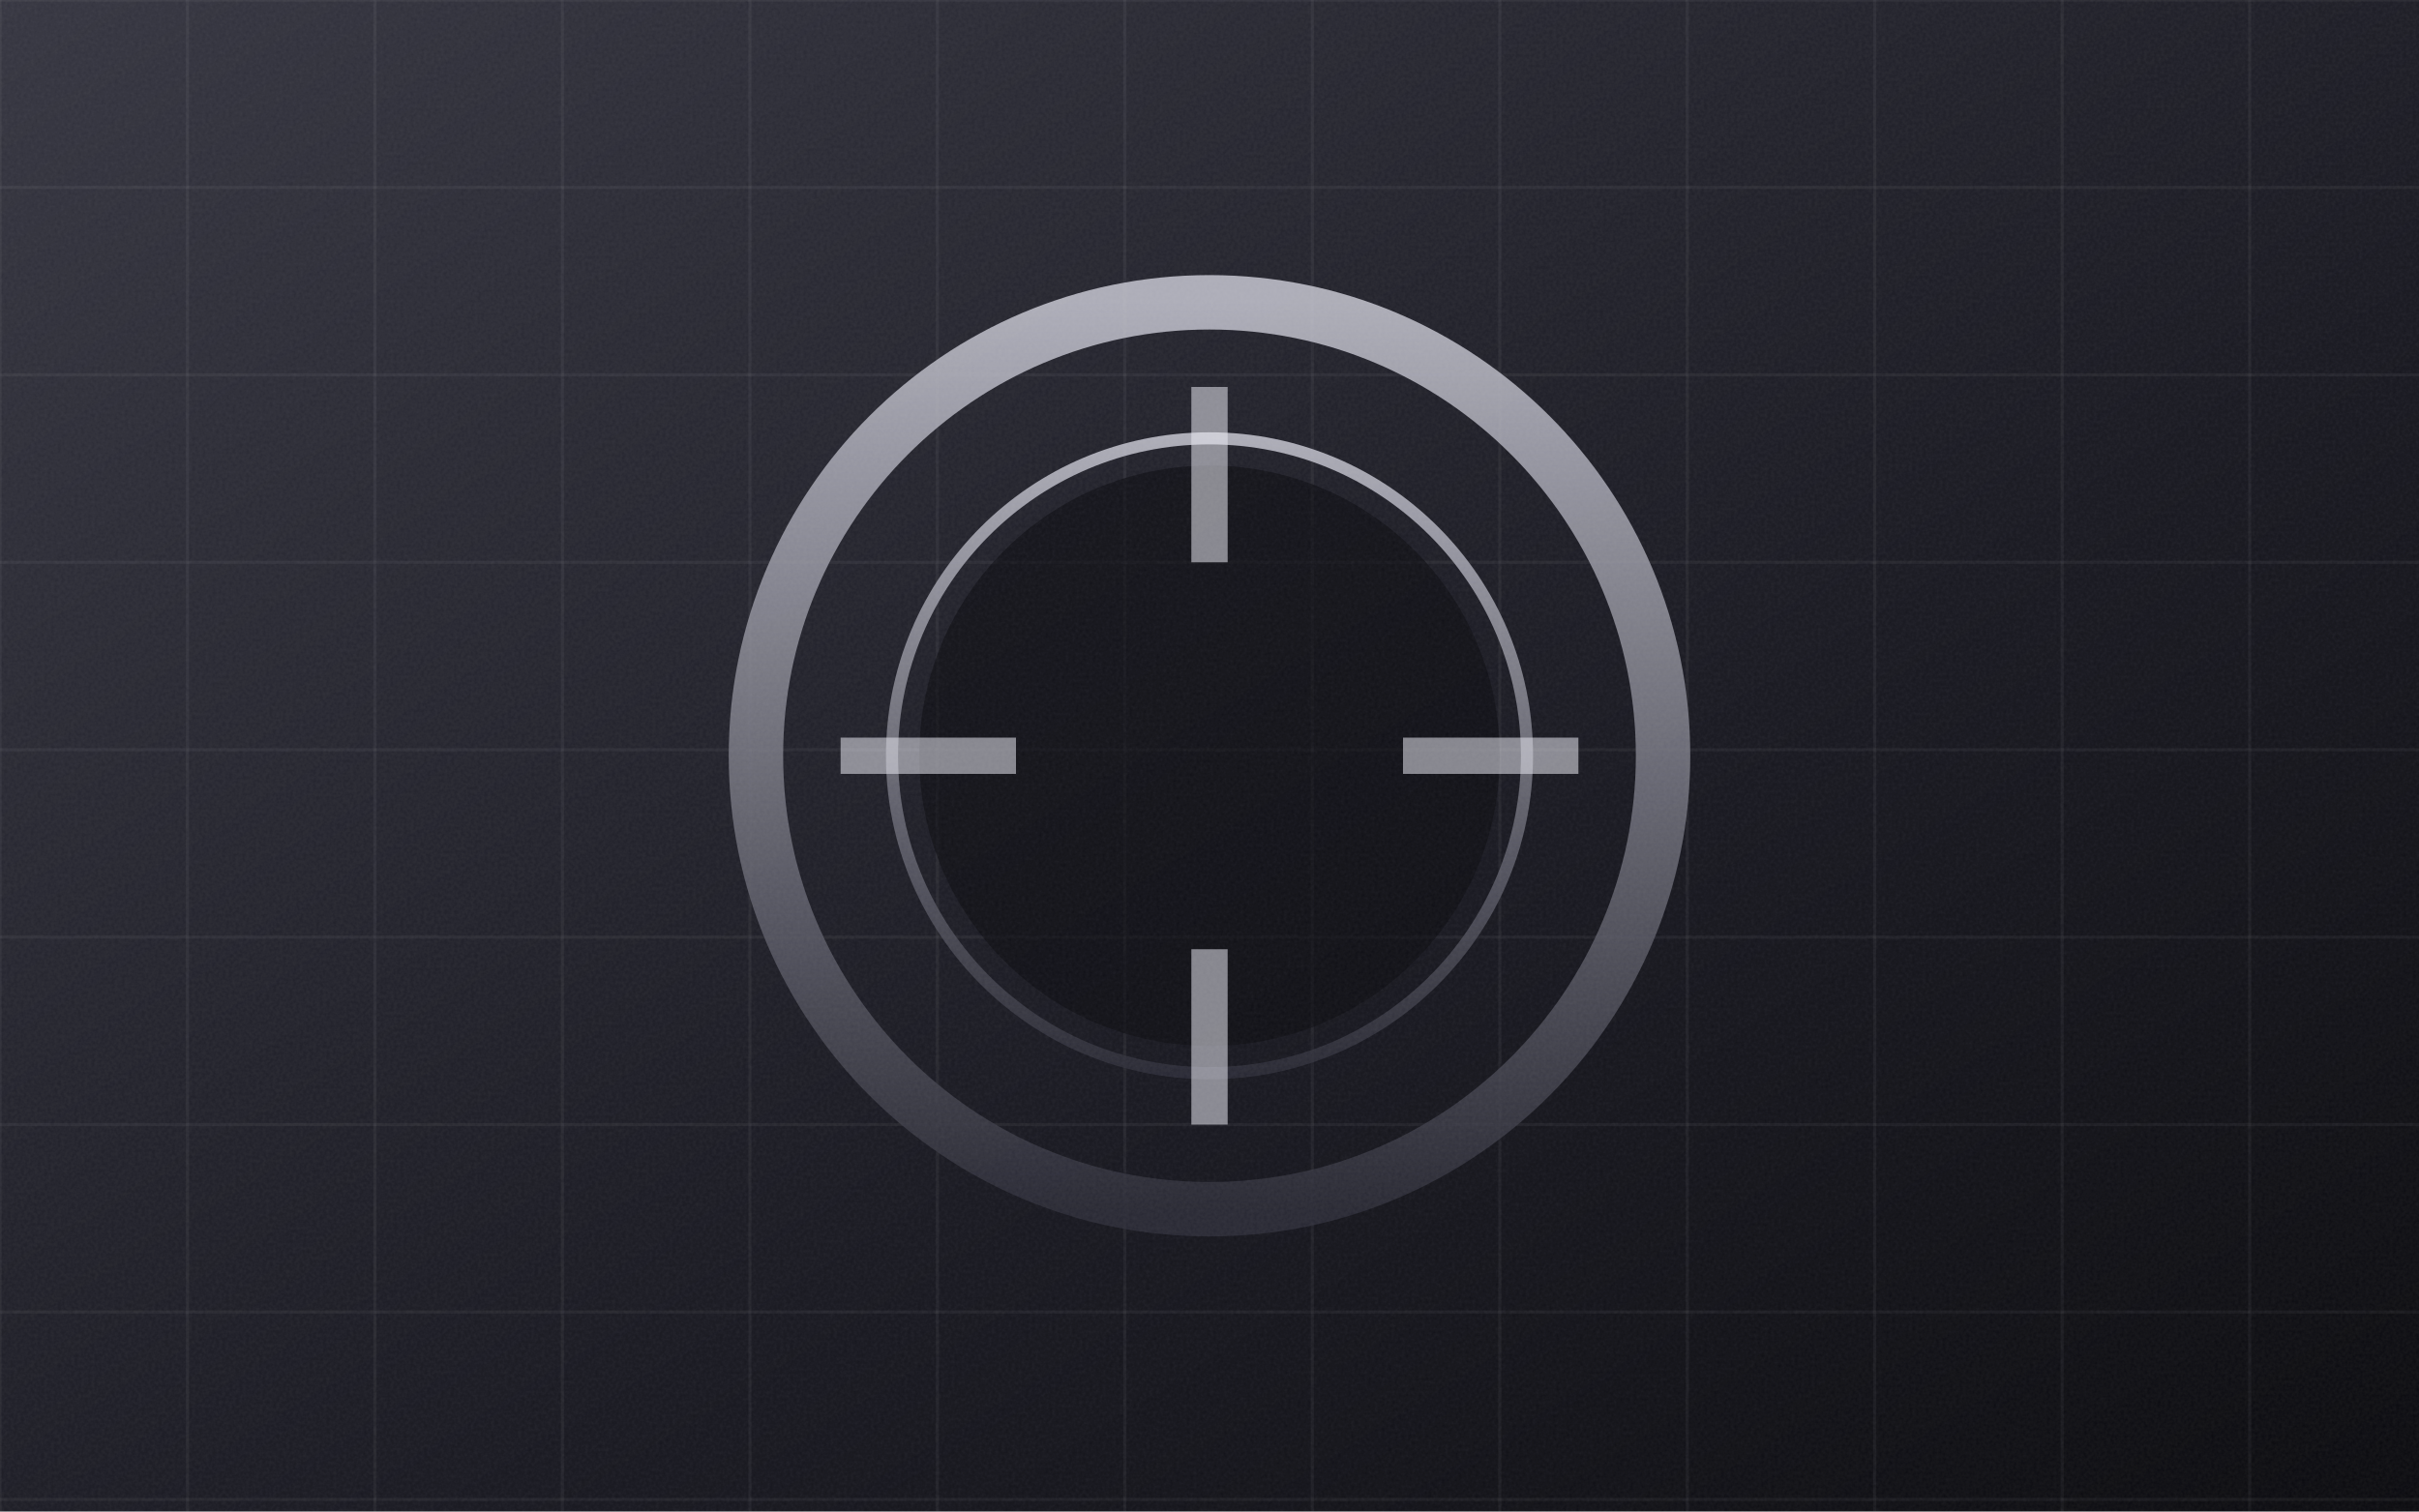
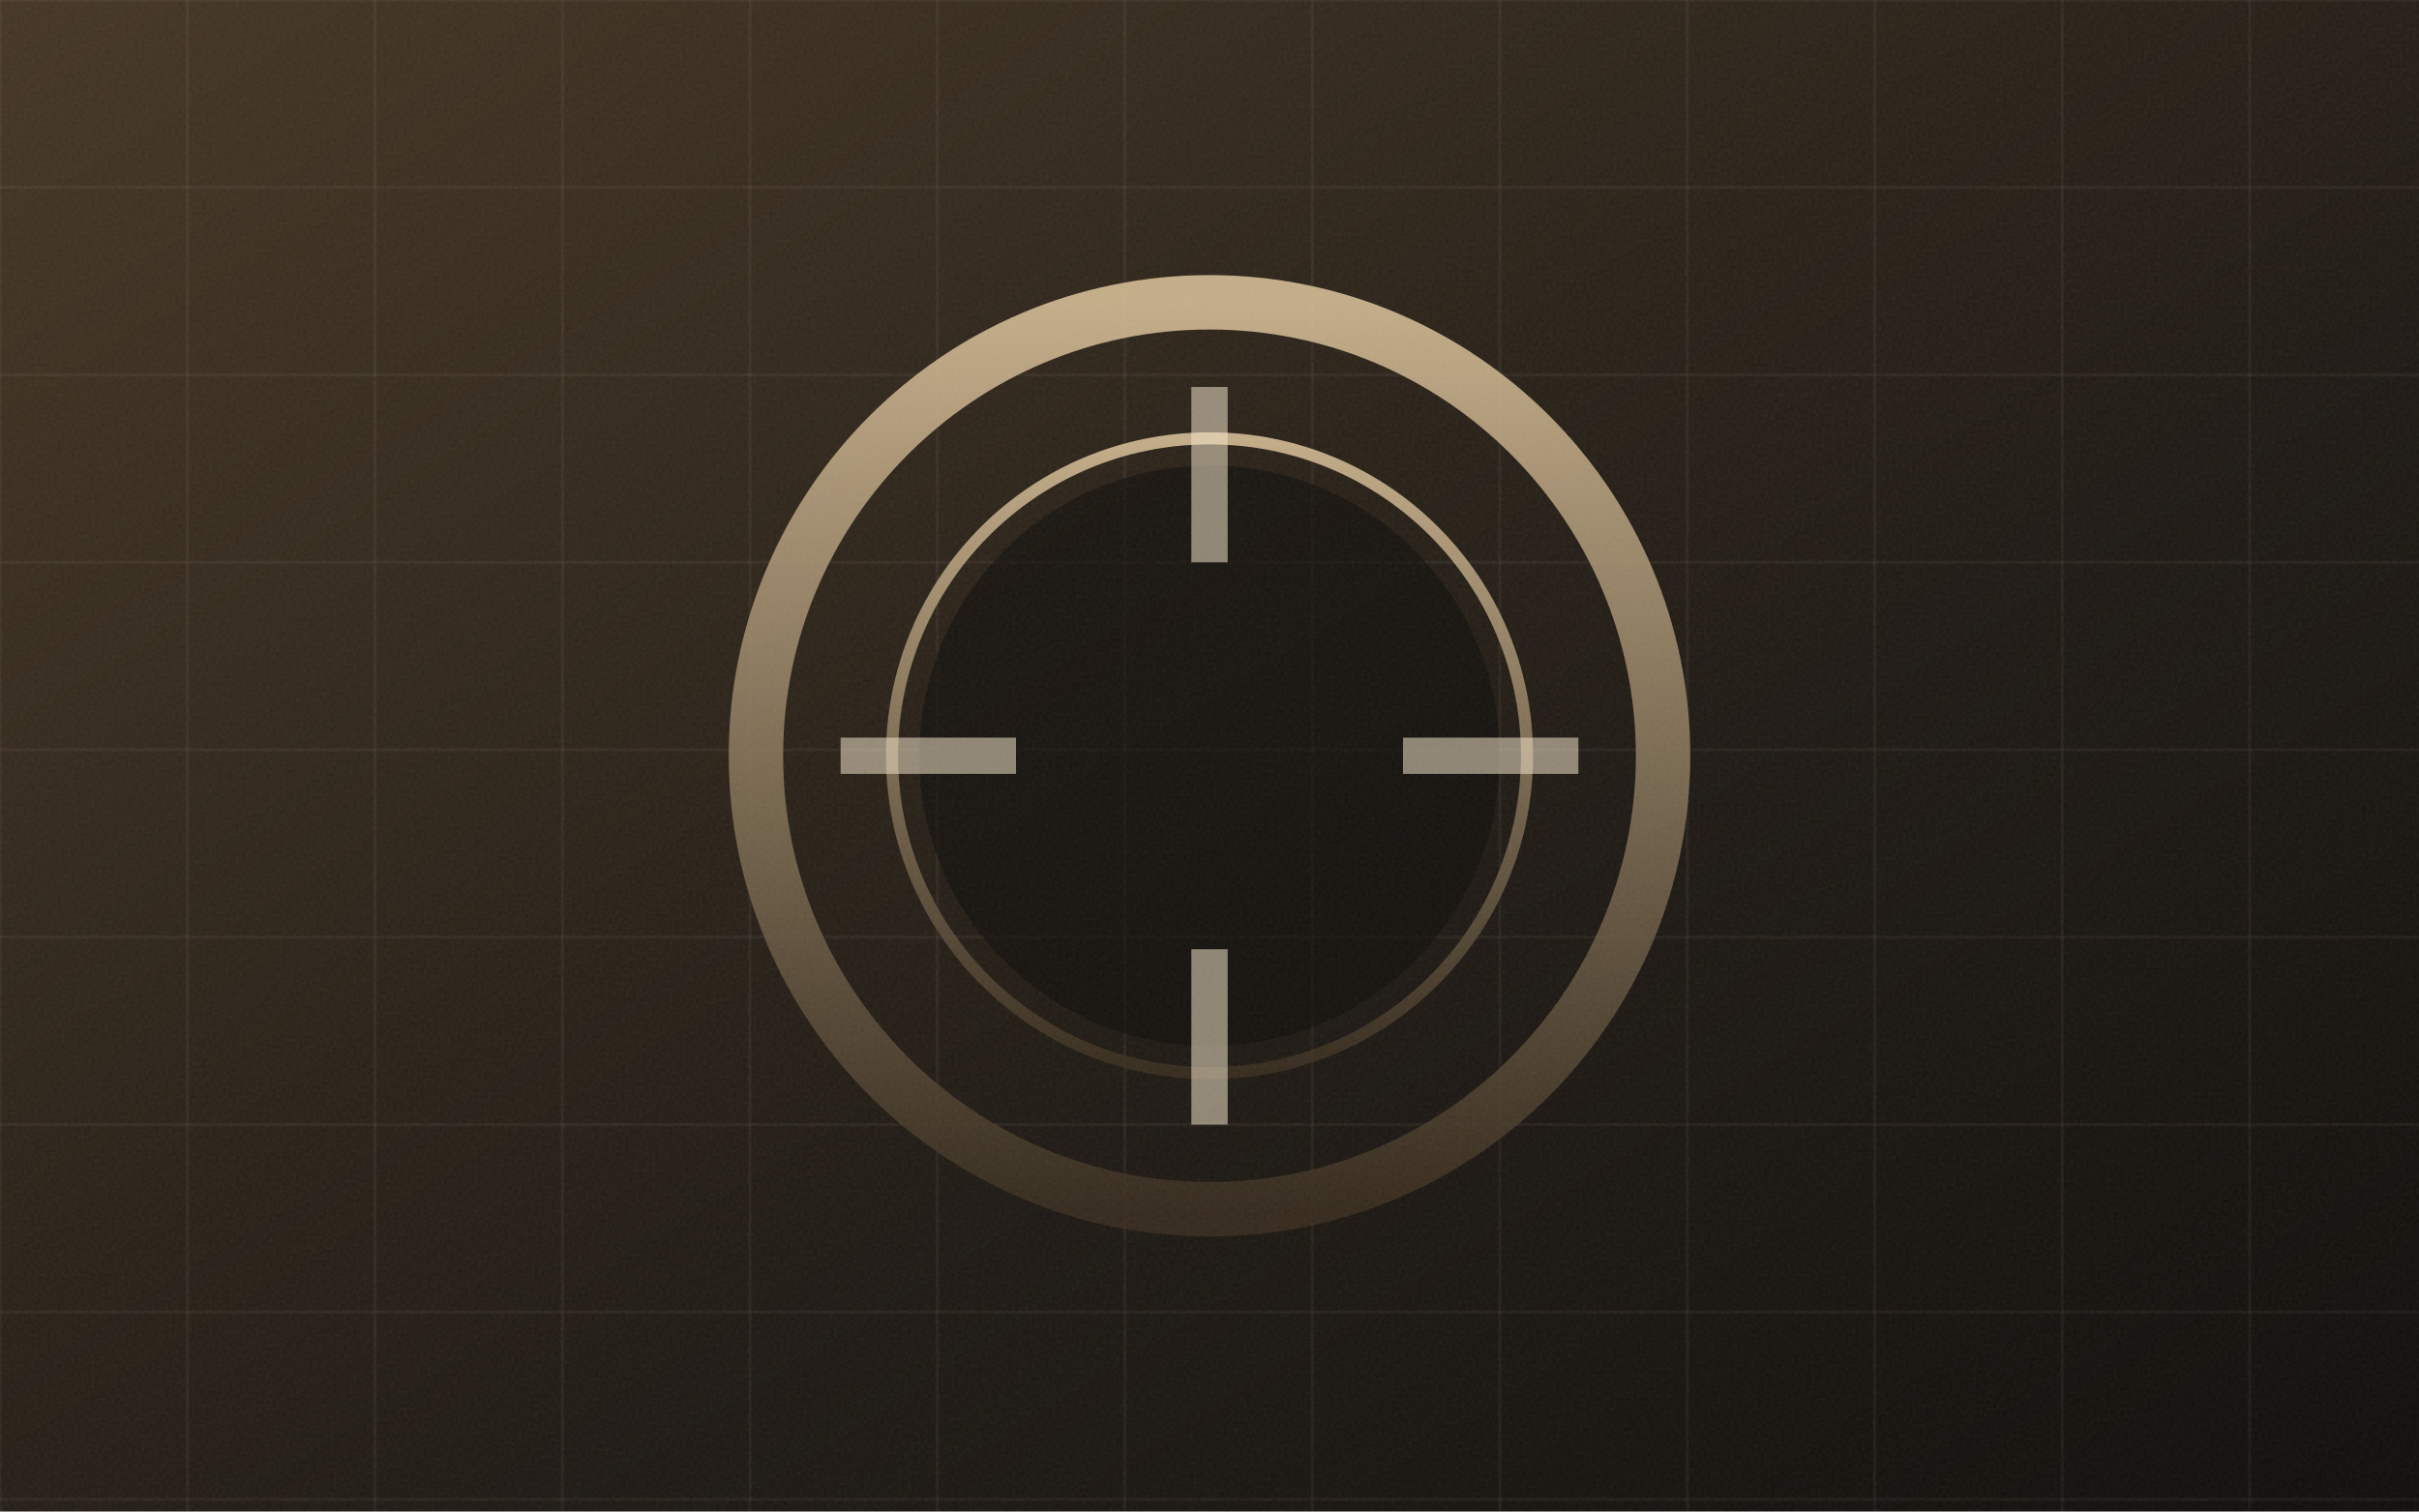
<svg xmlns="http://www.w3.org/2000/svg" width="800" height="500" viewBox="0 0 800 500">
  <defs>
    <linearGradient id="c0" x1="0" y1="0" x2="1" y2="1">
-       <stop offset="0" stop-color="#34343f" />
-       <stop offset="0.6" stop-color="#17171f" />
-       <stop offset="1" stop-color="#09090d" />
+       <stop offset="0" stop-color="#433422" />
+       <stop offset="0.6" stop-color="#1d1812" />
+       <stop offset="1" stop-color="#0e0c09" />
    </linearGradient>
    <linearGradient id="c1" x1="0" y1="0" x2="0" y2="1">
-       <stop offset="0" stop-color="#c4c4cf" />
-       <stop offset="1" stop-color="#2c2c37" />
+       <stop offset="0" stop-color="#dcc39a" />
+       <stop offset="1" stop-color="#382c1d" />
    </linearGradient>
    <filter id="cn" x="0" y="0" width="100%" height="100%">
      <feTurbulence type="fractalNoise" baseFrequency="0.9" numOctaves="2" stitchTiles="stitch" result="t" />
      <feColorMatrix in="t" type="matrix" values="0 0 0 0 1 0 0 0 0 1 0 0 0 0 1 0 0 0 0.06 0" />
    </filter>
  </defs>
  <rect width="800" height="500" fill="url(#c0)" />
-   <g stroke="#ffffff" stroke-opacity="0.05" stroke-width="1">
+   <g stroke="#f4efe4" stroke-opacity="0.05" stroke-width="1">
    <line x1="0" y1="0" x2="0" y2="500" />
    <line x1="62" y1="0" x2="62" y2="500" />
    <line x1="124" y1="0" x2="124" y2="500" />
    <line x1="186" y1="0" x2="186" y2="500" />
    <line x1="248" y1="0" x2="248" y2="500" />
    <line x1="310" y1="0" x2="310" y2="500" />
    <line x1="372" y1="0" x2="372" y2="500" />
    <line x1="434" y1="0" x2="434" y2="500" />
    <line x1="496" y1="0" x2="496" y2="500" />
    <line x1="558" y1="0" x2="558" y2="500" />
    <line x1="620" y1="0" x2="620" y2="500" />
    <line x1="682" y1="0" x2="682" y2="500" />
    <line x1="744" y1="0" x2="744" y2="500" />
    <line x1="0" y1="0" x2="800" y2="0" />
    <line x1="0" y1="62" x2="800" y2="62" />
    <line x1="0" y1="124" x2="800" y2="124" />
    <line x1="0" y1="186" x2="800" y2="186" />
    <line x1="0" y1="248" x2="800" y2="248" />
    <line x1="0" y1="310" x2="800" y2="310" />
    <line x1="0" y1="372" x2="800" y2="372" />
    <line x1="0" y1="434" x2="800" y2="434" />
    <line x1="0" y1="496" x2="800" y2="496" />
  </g>
  <g fill="none" stroke="url(#c1)" stroke-opacity="0.85">
    <circle cx="400" cy="250" r="150" stroke-width="18" />
    <circle cx="400" cy="250" r="105" stroke-width="4" />
  </g>
-   <circle cx="400" cy="250" r="96" fill="#0a0a0f" fill-opacity="0.6" />
-   <g fill="#e6e6ee" fill-opacity="0.55">
+   <circle cx="400" cy="250" r="96" fill="#0e0c09" fill-opacity="0.6" />
+   <g fill="#efe0c4" fill-opacity="0.55">
    <rect x="394" y="128" width="12" height="58" />
    <rect x="394" y="314" width="12" height="58" />
    <rect x="278" y="244" width="58" height="12" />
    <rect x="464" y="244" width="58" height="12" />
  </g>
  <rect width="800" height="500" filter="url(#cn)" />
</svg>
